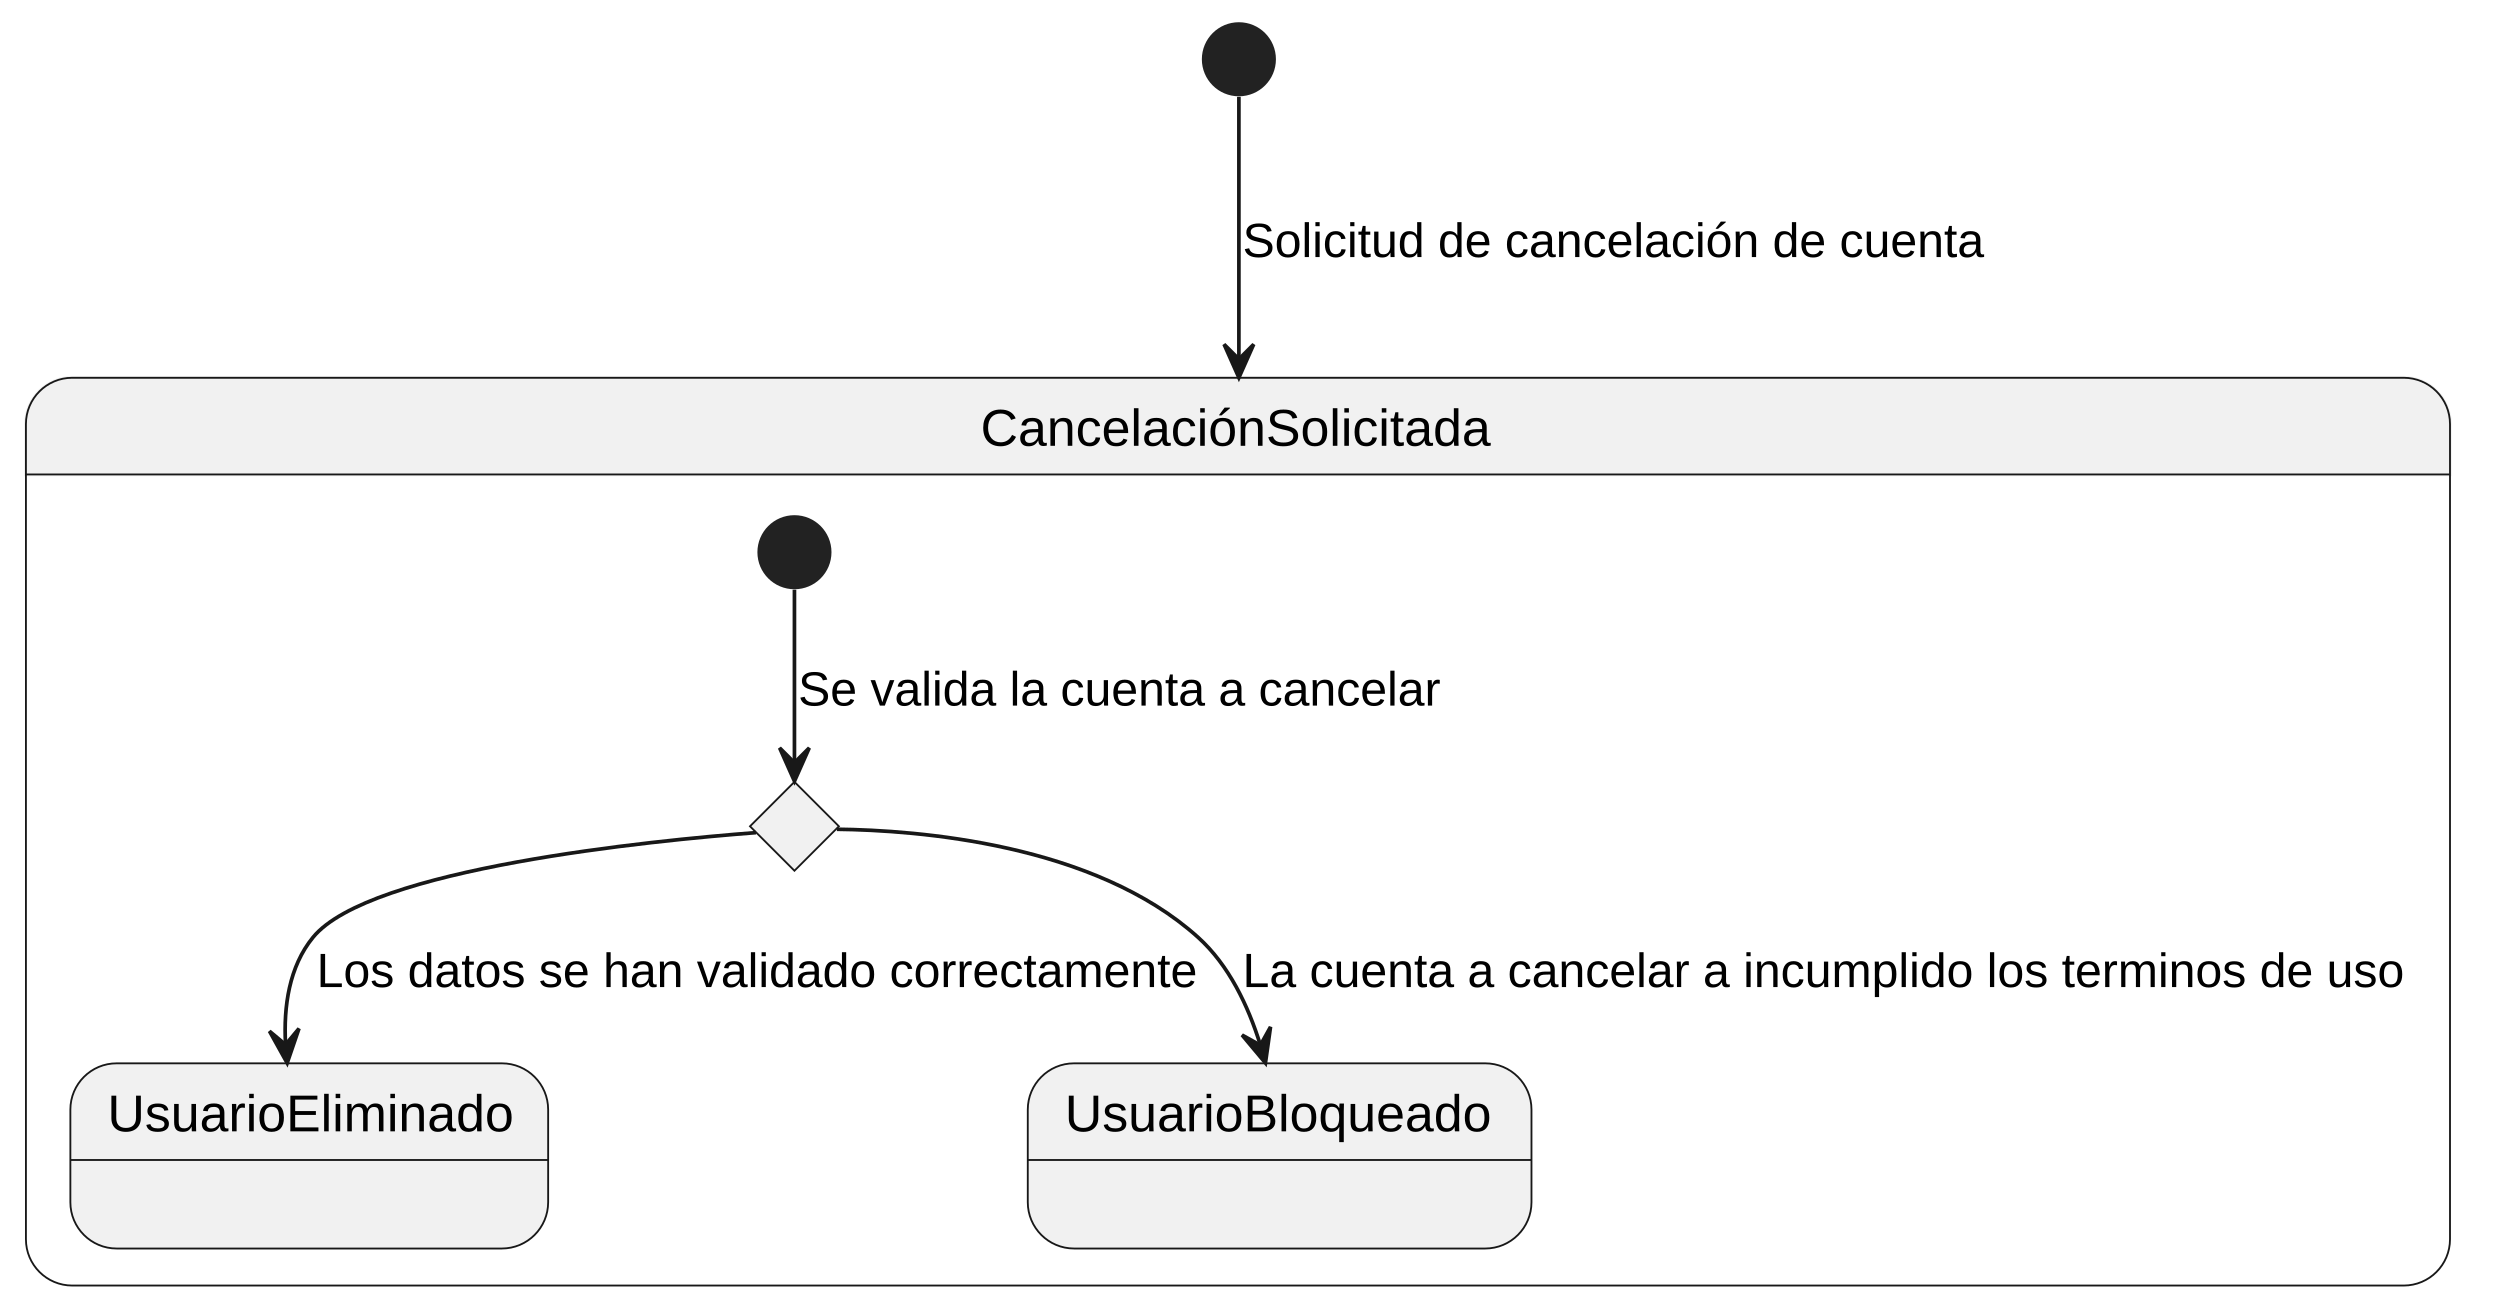
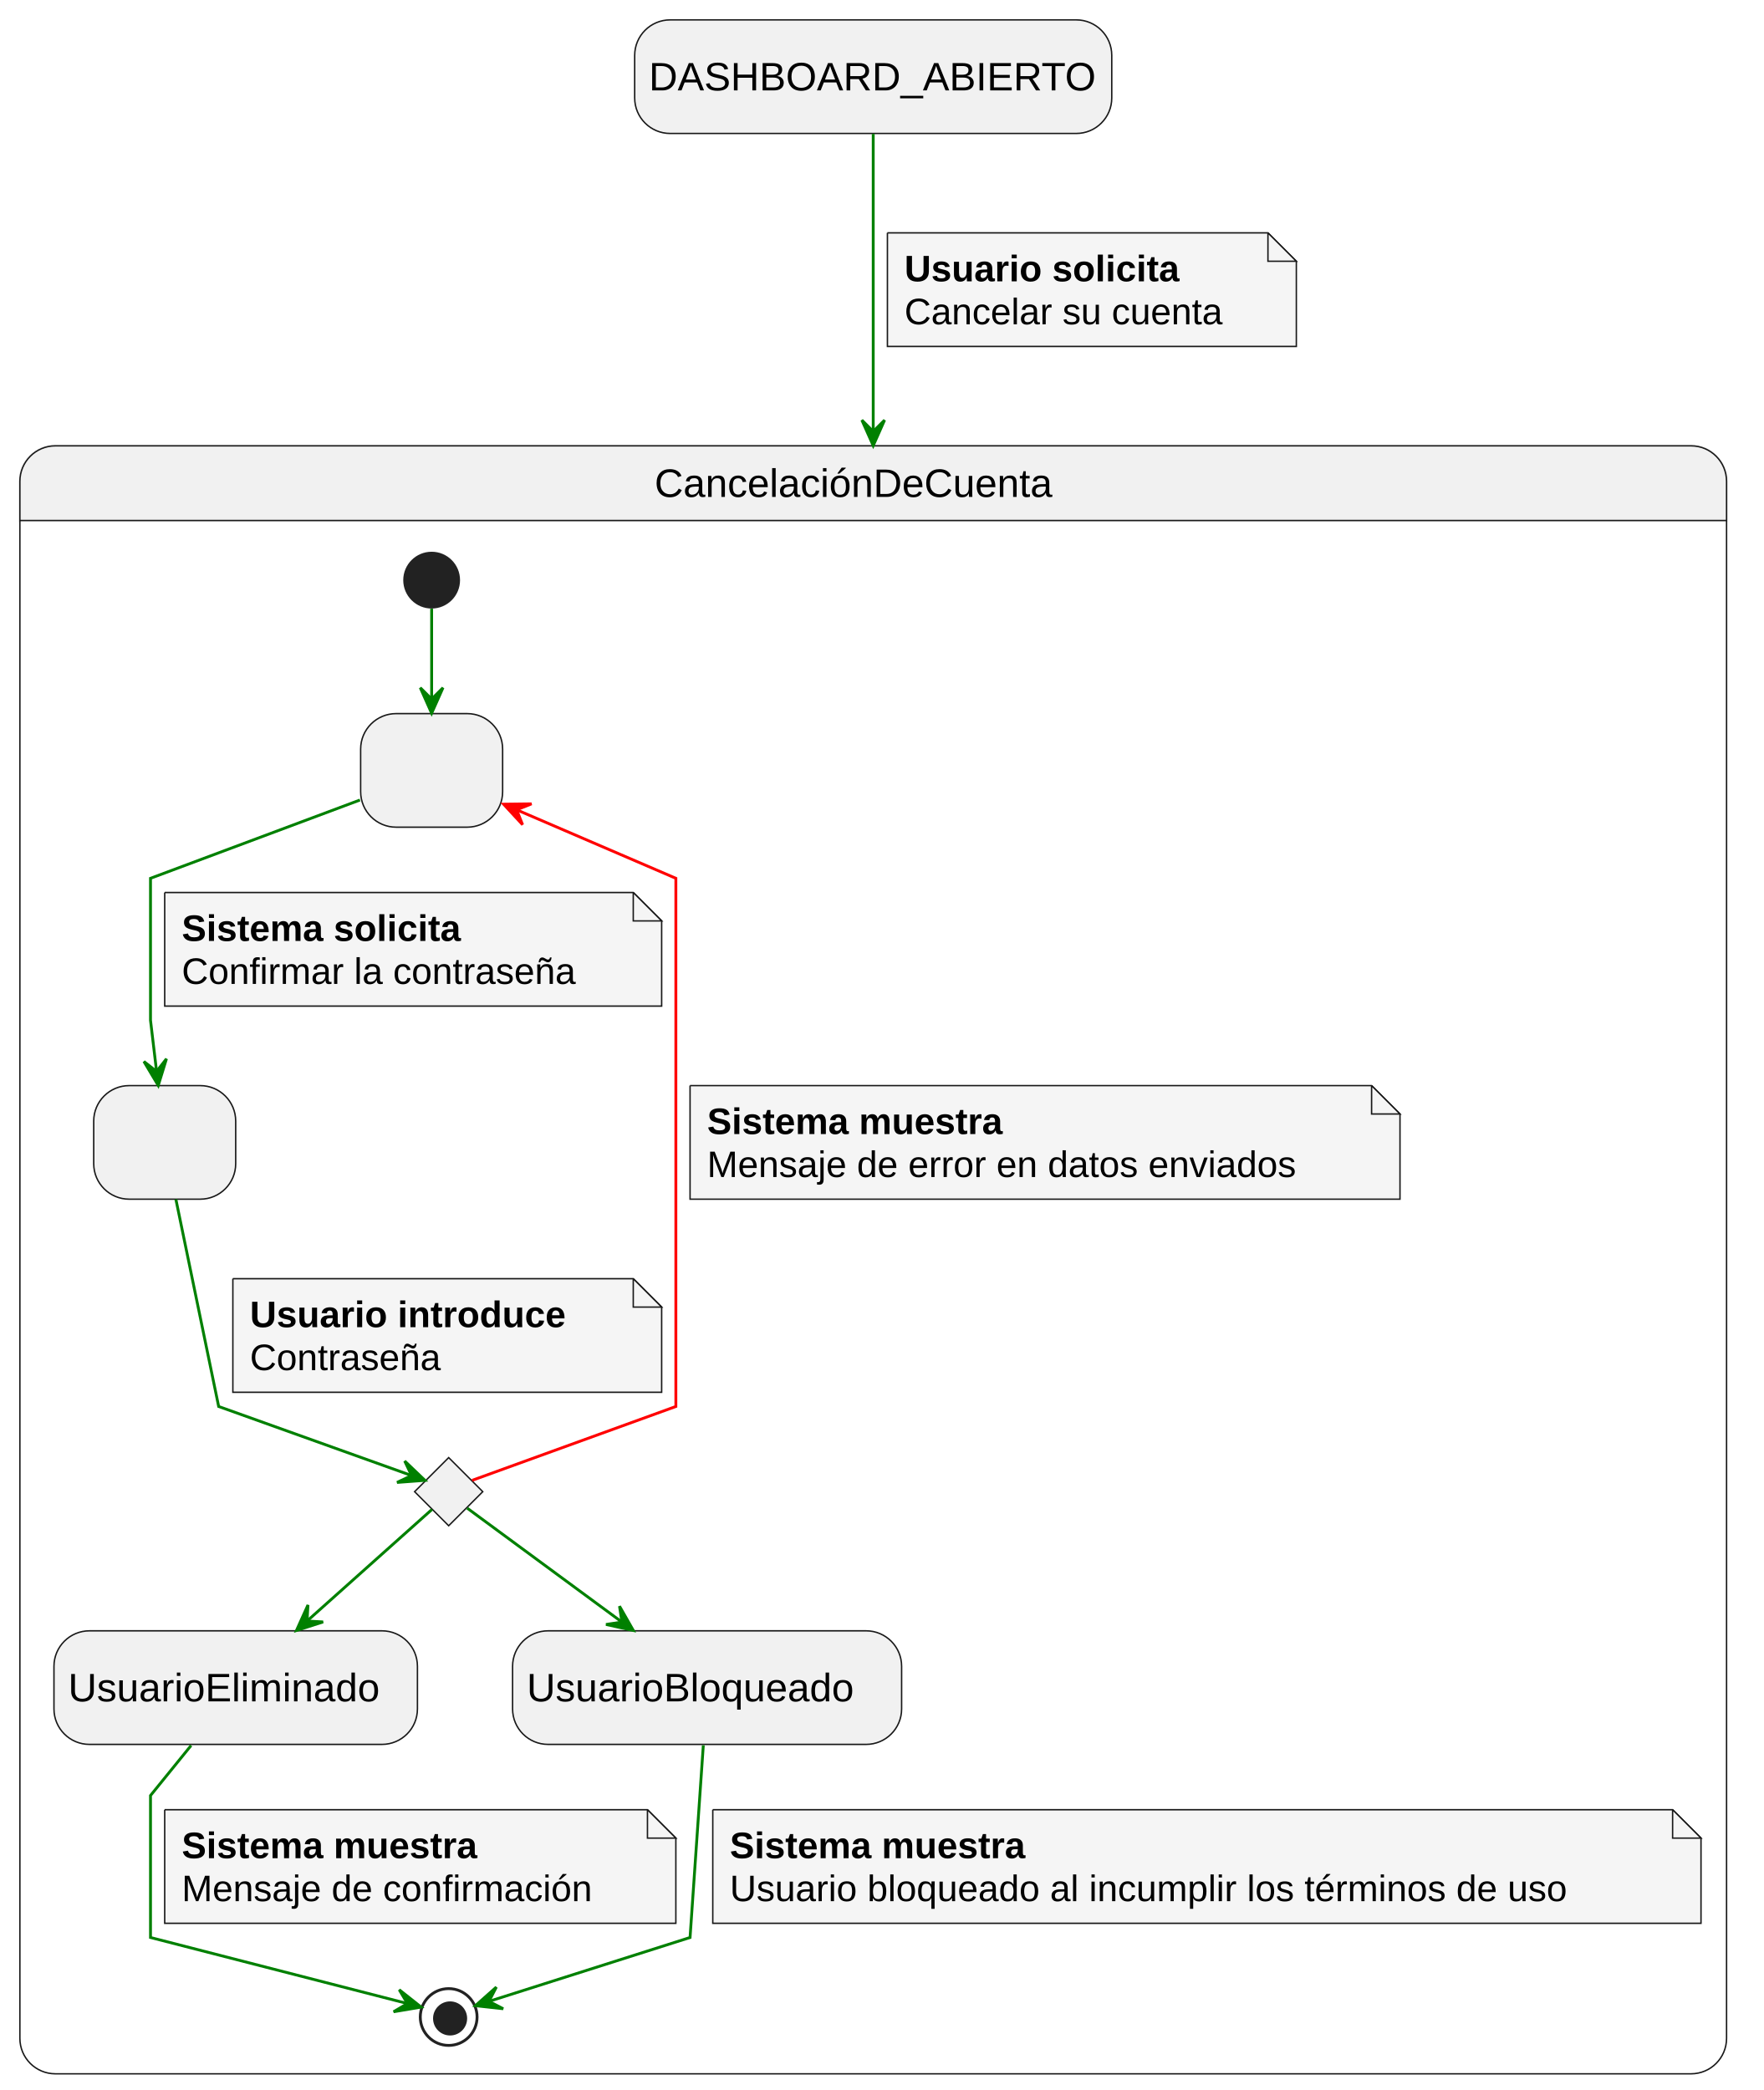
- <svg xmlns="http://www.w3.org/2000/svg" contentStyleType="text/css" height="353px" preserveAspectRatio="none" style="width:675px;height:353px;background:#FFFFFF;" version="1.1" viewBox="0 0 675 353" width="675px" zoomAndPan="magnify">
+ <svg xmlns="http://www.w3.org/2000/svg" contentStyleType="text/css" height="736px" preserveAspectRatio="none" style="width:621px;height:736px;background:#FFFFFF;" version="1.1" viewBox="0 0 621 736" width="621px" zoomAndPan="magnify">
  <defs />
  <g>
-     <ellipse cx="334.5" cy="16" fill="#222222" rx="10" ry="10" style="stroke:none;stroke-width:1.0;" />
-     <path d="M19.5,102 L649,102 A12.5,12.5 0 0 1 661.5,114.5 L661.5,128.099 L7,128.099 L7,114.5 A12.5,12.5 0 0 1 19.5,102 " fill="#F1F1F1" style="stroke:#F1F1F1;stroke-width:1.0;" />
-     <rect fill="none" height="245.099" rx="12.5" ry="12.5" style="stroke:#181818;stroke-width:0.5;" width="654.5" x="7" y="102" />
-     <line style="stroke:#181818;stroke-width:0.5;" x1="7" x2="661.5" y1="128.099" y2="128.099" />
-     <text fill="#000000" font-family="Arial" font-size="14" lengthAdjust="spacing" textLength="139" x="264.75" y="120.361">CancelaciónSolicitada</text>
+     <rect fill="#F1F1F1" height="40" rx="12.5" ry="12.5" style="stroke:#181818;stroke-width:0.5;" width="168" x="223.5" y="7" />
+     <text fill="#000000" font-family="Arial" font-size="14" lengthAdjust="spacing" textLength="158" x="228.5" y="31.847">DASHBOARD_ABIERTO</text>
+     <path d="M19.5,157 L595.5,157 A12.5,12.5 0 0 1 608,169.5 L608,183.297 L7,183.297 L7,169.5 A12.5,12.5 0 0 1 19.5,157 " fill="#F1F1F1" style="stroke:#F1F1F1;stroke-width:1.0;" />
+     <rect fill="none" height="573.297" rx="12.5" ry="12.5" style="stroke:#181818;stroke-width:0.5;" width="601" x="7" y="157" />
+     <line style="stroke:#181818;stroke-width:0.5;" x1="7" x2="608" y1="183.297" y2="183.297" />
+     <text fill="#000000" font-family="Arial" font-size="14" lengthAdjust="spacing" textLength="154" x="230.5" y="174.995">CancelaciónDeCuenta</text>
+     <rect fill="#F1F1F1" height="40" rx="12.5" ry="12.5" style="stroke:#181818;stroke-width:0.5;" width="50" x="127" y="251.297" />
+     <text fill="#000000" font-family="Arial" font-size="14" lengthAdjust="spacing" textLength="4" x="150" y="276.144"> </text>
+     <rect fill="#F1F1F1" height="40" rx="12.5" ry="12.5" style="stroke:#181818;stroke-width:0.5;" width="50" x="33" y="382.297" />
+     <text fill="#000000" font-family="Arial" font-size="14" lengthAdjust="spacing" textLength="4" x="56" y="407.144"> </text>
    <g id="elem_ComprobarRequisitos">
-       <polygon fill="#F1F1F1" points="214.5,211.099,226.5,223.099,214.5,235.099,202.5,223.099,214.5,211.099" style="stroke:#181818;stroke-width:0.5;" />
+       <polygon fill="#F1F1F1" points="158,513.297,170,525.297,158,537.297,146,525.297,158,513.297" style="stroke:#181818;stroke-width:0.5;" />
    </g>
-     <ellipse cx="214.5" cy="149.099" fill="#222222" rx="10" ry="10" style="stroke:none;stroke-width:1.0;" />
-     <g id="CancelaciónSolicitada.UsuarioEliminado">
-       <rect fill="#F1F1F1" height="50" rx="12.5" ry="12.5" style="stroke:#181818;stroke-width:0.5;" width="129" x="19" y="287.099" />
-       <line style="stroke:#181818;stroke-width:0.5;" x1="19" x2="148" y1="313.197" y2="313.197" />
-       <text fill="#000000" font-family="Arial" font-size="14" lengthAdjust="spacing" textLength="109" x="29" y="305.459">UsuarioEliminado</text>
+     <ellipse cx="152" cy="204.297" fill="#222222" rx="10" ry="10" style="stroke:none;stroke-width:1.0;" />
+     <rect fill="#F1F1F1" height="40" rx="12.5" ry="12.5" style="stroke:#181818;stroke-width:0.5;" width="128" x="19" y="574.297" />
+     <text fill="#000000" font-family="Arial" font-size="14" lengthAdjust="spacing" textLength="118" x="24" y="599.144">UsuarioEliminado</text>
+     <rect fill="#F1F1F1" height="40" rx="12.5" ry="12.5" style="stroke:#181818;stroke-width:0.5;" width="137" x="180.5" y="574.297" />
+     <text fill="#000000" font-family="Arial" font-size="14" lengthAdjust="spacing" textLength="127" x="185.5" y="599.144">UsuarioBloqueado</text>
+     <ellipse cx="158" cy="710.297" fill="none" rx="10" ry="10" style="stroke:#222222;stroke-width:1.0;" />
+     <ellipse cx="158.5" cy="710.797" fill="#222222" rx="6" ry="6" style="stroke:none;stroke-width:1.0;" />
+     <g id="link_*start*CancelaciónDeCuenta_1">
+       <path d="M152,214.337 C152,222.487 152,234.857 152,245.897 " fill="none" id="*start*CancelaciónDeCuenta-to-1" style="stroke:#008000;stroke-width:1.0;" />
+       <polygon fill="#008000" points="152,251.187,156,242.187,152,246.187,148,242.187,152,251.187" style="stroke:#008000;stroke-width:1.0;" />
    </g>
-     <g id="CancelaciónSolicitada.UsuarioBloqueado">
-       <rect fill="#F1F1F1" height="50" rx="12.5" ry="12.5" style="stroke:#181818;stroke-width:0.5;" width="136" x="277.5" y="287.099" />
-       <line style="stroke:#181818;stroke-width:0.5;" x1="277.5" x2="413.5" y1="313.197" y2="313.197" />
-       <text fill="#000000" font-family="Arial" font-size="14" lengthAdjust="spacing" textLength="116" x="287.5" y="305.459">UsuarioBloqueado</text>
+     <g id="link_1_2">
+       <path d="M126.76,281.727 C97.43,292.687 53,309.297 53,309.297 C53,309.297 53,359.297 53,359.297 C53,359.297 54,367.737 55.11,377.047 " fill="none" id="1-to-2" style="stroke:#008000;stroke-width:1.0;" />
+       <polygon fill="#008000" points="55.73,382.267,58.62,372.851,55.129,377.303,50.678,373.813,55.73,382.267" style="stroke:#008000;stroke-width:1.0;" />
+       <path d="M58,314.297 L58,354.297 L233,354.297 L233,324.297 L223,314.297 L58,314.297 " fill="#F5F5F5" style="stroke:#181818;stroke-width:0.5;" />
+       <path d="M223,314.297 L223,324.297 L233,324.297 L223,314.297 " fill="#F5F5F5" style="stroke:#181818;stroke-width:0.5;" />
+       <text fill="#000000" font-family="Arial" font-size="13" font-weight="bold" lengthAdjust="spacing" textLength="116" x="64" y="331.364">Sistema solicita</text>
+       <text fill="#000000" font-family="Arial" font-size="13" lengthAdjust="spacing" textLength="154" x="64" y="346.497">Confirmar la contraseña</text>
    </g>
-     <g id="link_*start*CancelaciónSolicitada_ComprobarRequisitos">
-       <path d="M214.5,159.219 C214.5,170.949 214.5,191.519 214.5,205.929 " fill="none" id="*start*CancelaciónSolicitada-to-ComprobarRequisitos" style="stroke:#181818;stroke-width:1.0;" />
-       <polygon fill="#181818" points="214.5,210.929,218.5,201.929,214.5,205.929,210.5,201.929,214.5,210.929" style="stroke:#181818;stroke-width:1.0;" />
-       <text fill="#000000" font-family="Arial" font-size="13" lengthAdjust="spacing" textLength="173" x="215.5" y="190.505">Se valida la cuenta a cancelar</text>
+     <g id="link_2_ComprobarRequisitos">
+       <path d="M61.94,422.357 C67.5,449.307 77,495.297 77,495.297 C77,495.297 121.89,511.367 144.84,519.587 " fill="none" id="2-to-ComprobarRequisitos" style="stroke:#008000;stroke-width:1.0;" />
+       <polygon fill="#008000" points="149.64,521.307,142.512,514.51,144.932,519.623,139.819,522.043,149.64,521.307" style="stroke:#008000;stroke-width:1.0;" />
+       <path d="M82,450.297 L82,490.297 L233,490.297 L233,460.297 L223,450.297 L82,450.297 " fill="#F5F5F5" style="stroke:#181818;stroke-width:0.5;" />
+       <path d="M223,450.297 L223,460.297 L233,460.297 L223,450.297 " fill="#F5F5F5" style="stroke:#181818;stroke-width:0.5;" />
+       <text fill="#000000" font-family="Arial" font-size="13" font-weight="bold" lengthAdjust="spacing" textLength="130" x="88" y="467.364">Usuario introduce</text>
+       <text fill="#000000" font-family="Arial" font-size="13" lengthAdjust="spacing" textLength="74" x="88" y="482.497">Contraseña</text>
+     </g>
+     <g id="link_ComprobarRequisitos_1">
+       <path d="M166.26,521.307 C186.7,513.897 238,495.297 238,495.297 C238,495.297 238,309.297 238,309.297 C238,309.297 206.98,295.947 182.2,285.287 " fill="none" id="ComprobarRequisitos-to-1" style="stroke:#FF0000;stroke-width:1.0;" />
+       <polygon fill="#FF0000" points="177.34,283.197,184.029,290.426,181.934,285.172,187.188,283.077,177.34,283.197" style="stroke:#FF0000;stroke-width:1.0;" />
+       <path d="M243,382.297 L243,422.297 L493,422.297 L493,392.297 L483,382.297 L243,382.297 " fill="#F5F5F5" style="stroke:#181818;stroke-width:0.5;" />
+       <path d="M483,382.297 L483,392.297 L493,392.297 L483,382.297 " fill="#F5F5F5" style="stroke:#181818;stroke-width:0.5;" />
+       <text fill="#000000" font-family="Arial" font-size="13" font-weight="bold" lengthAdjust="spacing" textLength="125" x="249" y="399.364">Sistema muestra</text>
+       <text fill="#000000" font-family="Arial" font-size="13" lengthAdjust="spacing" textLength="229" x="249" y="414.497">Mensaje de error en datos enviados</text>
    </g>
    <g id="link_ComprobarRequisitos_UsuarioEliminado">
-       <path d="M204.11,224.809 C176.02,226.969 99.7,234.459 84.5,253.099 C78.05,261.009 76.55,271.739 77.09,281.829 " fill="none" id="ComprobarRequisitos-to-UsuarioEliminado" style="stroke:#181818;stroke-width:1.0;" />
-       <polygon fill="#181818" points="77.54,287.029,80.726,277.709,77.096,282.048,72.757,278.419,77.54,287.029" style="stroke:#181818;stroke-width:1.0;" />
-       <text fill="#000000" font-family="Arial" font-size="13" lengthAdjust="spacing" textLength="237" x="85.5" y="266.505">Los datos se han validado correctamente</text>
+       <path d="M152.11,531.557 C142.76,539.917 123.94,556.727 108.3,570.697 " fill="none" id="ComprobarRequisitos-to-UsuarioEliminado" style="stroke:#008000;stroke-width:1.0;" />
+       <polygon fill="#008000" points="104.4,574.177,113.778,571.167,108.13,570.847,108.45,565.199,104.4,574.177" style="stroke:#008000;stroke-width:1.0;" />
    </g>
    <g id="link_ComprobarRequisitos_UsuarioBloqueado">
-       <path d="M225.96,223.899 C247.74,224.159 295.44,227.779 323.5,253.099 C331.81,260.599 337,271.579 340.24,281.969 " fill="none" id="ComprobarRequisitos-to-UsuarioBloqueado" style="stroke:#181818;stroke-width:1.0;" />
-       <polygon fill="#181818" points="341.67,287.009,343.044,277.256,340.296,282.201,335.351,279.454,341.67,287.009" style="stroke:#181818;stroke-width:1.0;" />
-       <text fill="#000000" font-family="Arial" font-size="13" lengthAdjust="spacing" textLength="316" x="335.5" y="266.505">La cuenta a cancelar a incumplido los terminos de uso</text>
+       <path d="M164.54,531.117 C175.76,539.377 199.32,556.717 218.71,570.997 " fill="none" id="ComprobarRequisitos-to-UsuarioBloqueado" style="stroke:#008000;stroke-width:1.0;" />
+       <polygon fill="#008000" points="223.03,574.177,218.156,565.619,219.004,571.211,213.411,572.059,223.03,574.177" style="stroke:#008000;stroke-width:1.0;" />
    </g>
-     <g id="link_*start_CancelaciónSolicitada">
-       <path d="M334.5,26.14 C334.5,39.72 334.5,66.85 334.5,96.75 " fill="none" id="*start-to-CancelaciónSolicitada" style="stroke:#181818;stroke-width:1.0;" />
-       <polygon fill="#181818" points="334.5,101.97,338.5,92.97,334.5,96.97,330.5,92.97,334.5,101.97" style="stroke:#181818;stroke-width:1.0;" />
-       <text fill="#000000" font-family="Arial" font-size="13" lengthAdjust="spacing" textLength="202" x="335.5" y="69.406">Solicitud de cancelación de cuenta</text>
+     <g id="link_UsuarioEliminado_*end*CancelaciónDeCuenta">
+       <path d="M67.3,614.667 C60.04,623.617 53,632.297 53,632.297 C53,632.297 53,682.297 53,682.297 C53,682.297 114.43,698.097 143.32,705.517 " fill="none" id="UsuarioEliminado-to-*end*CancelaciónDeCuenta" style="stroke:#008000;stroke-width:1.0;" />
+       <polygon fill="#008000" points="148.31,706.807,140.587,700.695,143.467,705.564,138.598,708.444,148.31,706.807" style="stroke:#008000;stroke-width:1.0;" />
+       <path d="M58,637.297 L58,677.297 L238,677.297 L238,647.297 L228,637.297 L58,637.297 " fill="#F5F5F5" style="stroke:#181818;stroke-width:0.5;" />
+       <path d="M228,637.297 L228,647.297 L238,647.297 L228,637.297 " fill="#F5F5F5" style="stroke:#181818;stroke-width:0.5;" />
+       <text fill="#000000" font-family="Arial" font-size="13" font-weight="bold" lengthAdjust="spacing" textLength="125" x="64" y="654.364">Sistema muestra</text>
+       <text fill="#000000" font-family="Arial" font-size="13" lengthAdjust="spacing" textLength="159" x="64" y="669.497">Mensaje de confirmación</text>
+     </g>
+     <g id="link_UsuarioBloqueado_*end*CancelaciónDeCuenta">
+       <path d="M247.67,614.607 C245.9,640.237 243,682.297 243,682.297 C243,682.297 196.41,697.097 172.22,704.777 " fill="none" id="UsuarioBloqueado-to-*end*CancelaciónDeCuenta" style="stroke:#008000;stroke-width:1.0;" />
+       <polygon fill="#008000" points="167.42,706.307,177.209,707.389,172.184,704.79,174.783,699.765,167.42,706.307" style="stroke:#008000;stroke-width:1.0;" />
+       <path d="M251,637.297 L251,677.297 L599,677.297 L599,647.297 L589,637.297 L251,637.297 " fill="#F5F5F5" style="stroke:#181818;stroke-width:0.5;" />
+       <path d="M589,637.297 L589,647.297 L599,647.297 L589,637.297 " fill="#F5F5F5" style="stroke:#181818;stroke-width:0.5;" />
+       <text fill="#000000" font-family="Arial" font-size="13" font-weight="bold" lengthAdjust="spacing" textLength="125" x="257" y="654.364">Sistema muestra</text>
+       <text fill="#000000" font-family="Arial" font-size="13" lengthAdjust="spacing" textLength="327" x="257" y="669.497">Usuario bloqueado al incumplir los términos de uso</text>
+     </g>
+     <g id="link_DASHBOARD_ABIERTO_CancelaciónDeCuenta">
+       <path d="M307.5,47.16 C307.5,68.93 307.5,107.27 307.5,151.77 " fill="none" id="DASHBOARD_ABIERTO-to-CancelaciónDeCuenta" style="stroke:#008000;stroke-width:1.0;" />
+       <polygon fill="#008000" points="307.5,156.94,311.5,147.94,307.5,151.94,303.5,147.94,307.5,156.94" style="stroke:#008000;stroke-width:1.0;" />
+       <path d="M312.5,82 L312.5,122 L456.5,122 L456.5,92 L446.5,82 L312.5,82 " fill="#F5F5F5" style="stroke:#181818;stroke-width:0.5;" />
+       <path d="M446.5,82 L446.5,92 L456.5,92 L446.5,82 " fill="#F5F5F5" style="stroke:#181818;stroke-width:0.5;" />
+       <text fill="#000000" font-family="Arial" font-size="13" font-weight="bold" lengthAdjust="spacing" textLength="112" x="318.5" y="99.067">Usuario solicita</text>
+       <text fill="#000000" font-family="Arial" font-size="13" lengthAdjust="spacing" textLength="123" x="318.5" y="114.2">Cancelar su cuenta</text>
    </g>
  </g>
</svg>
